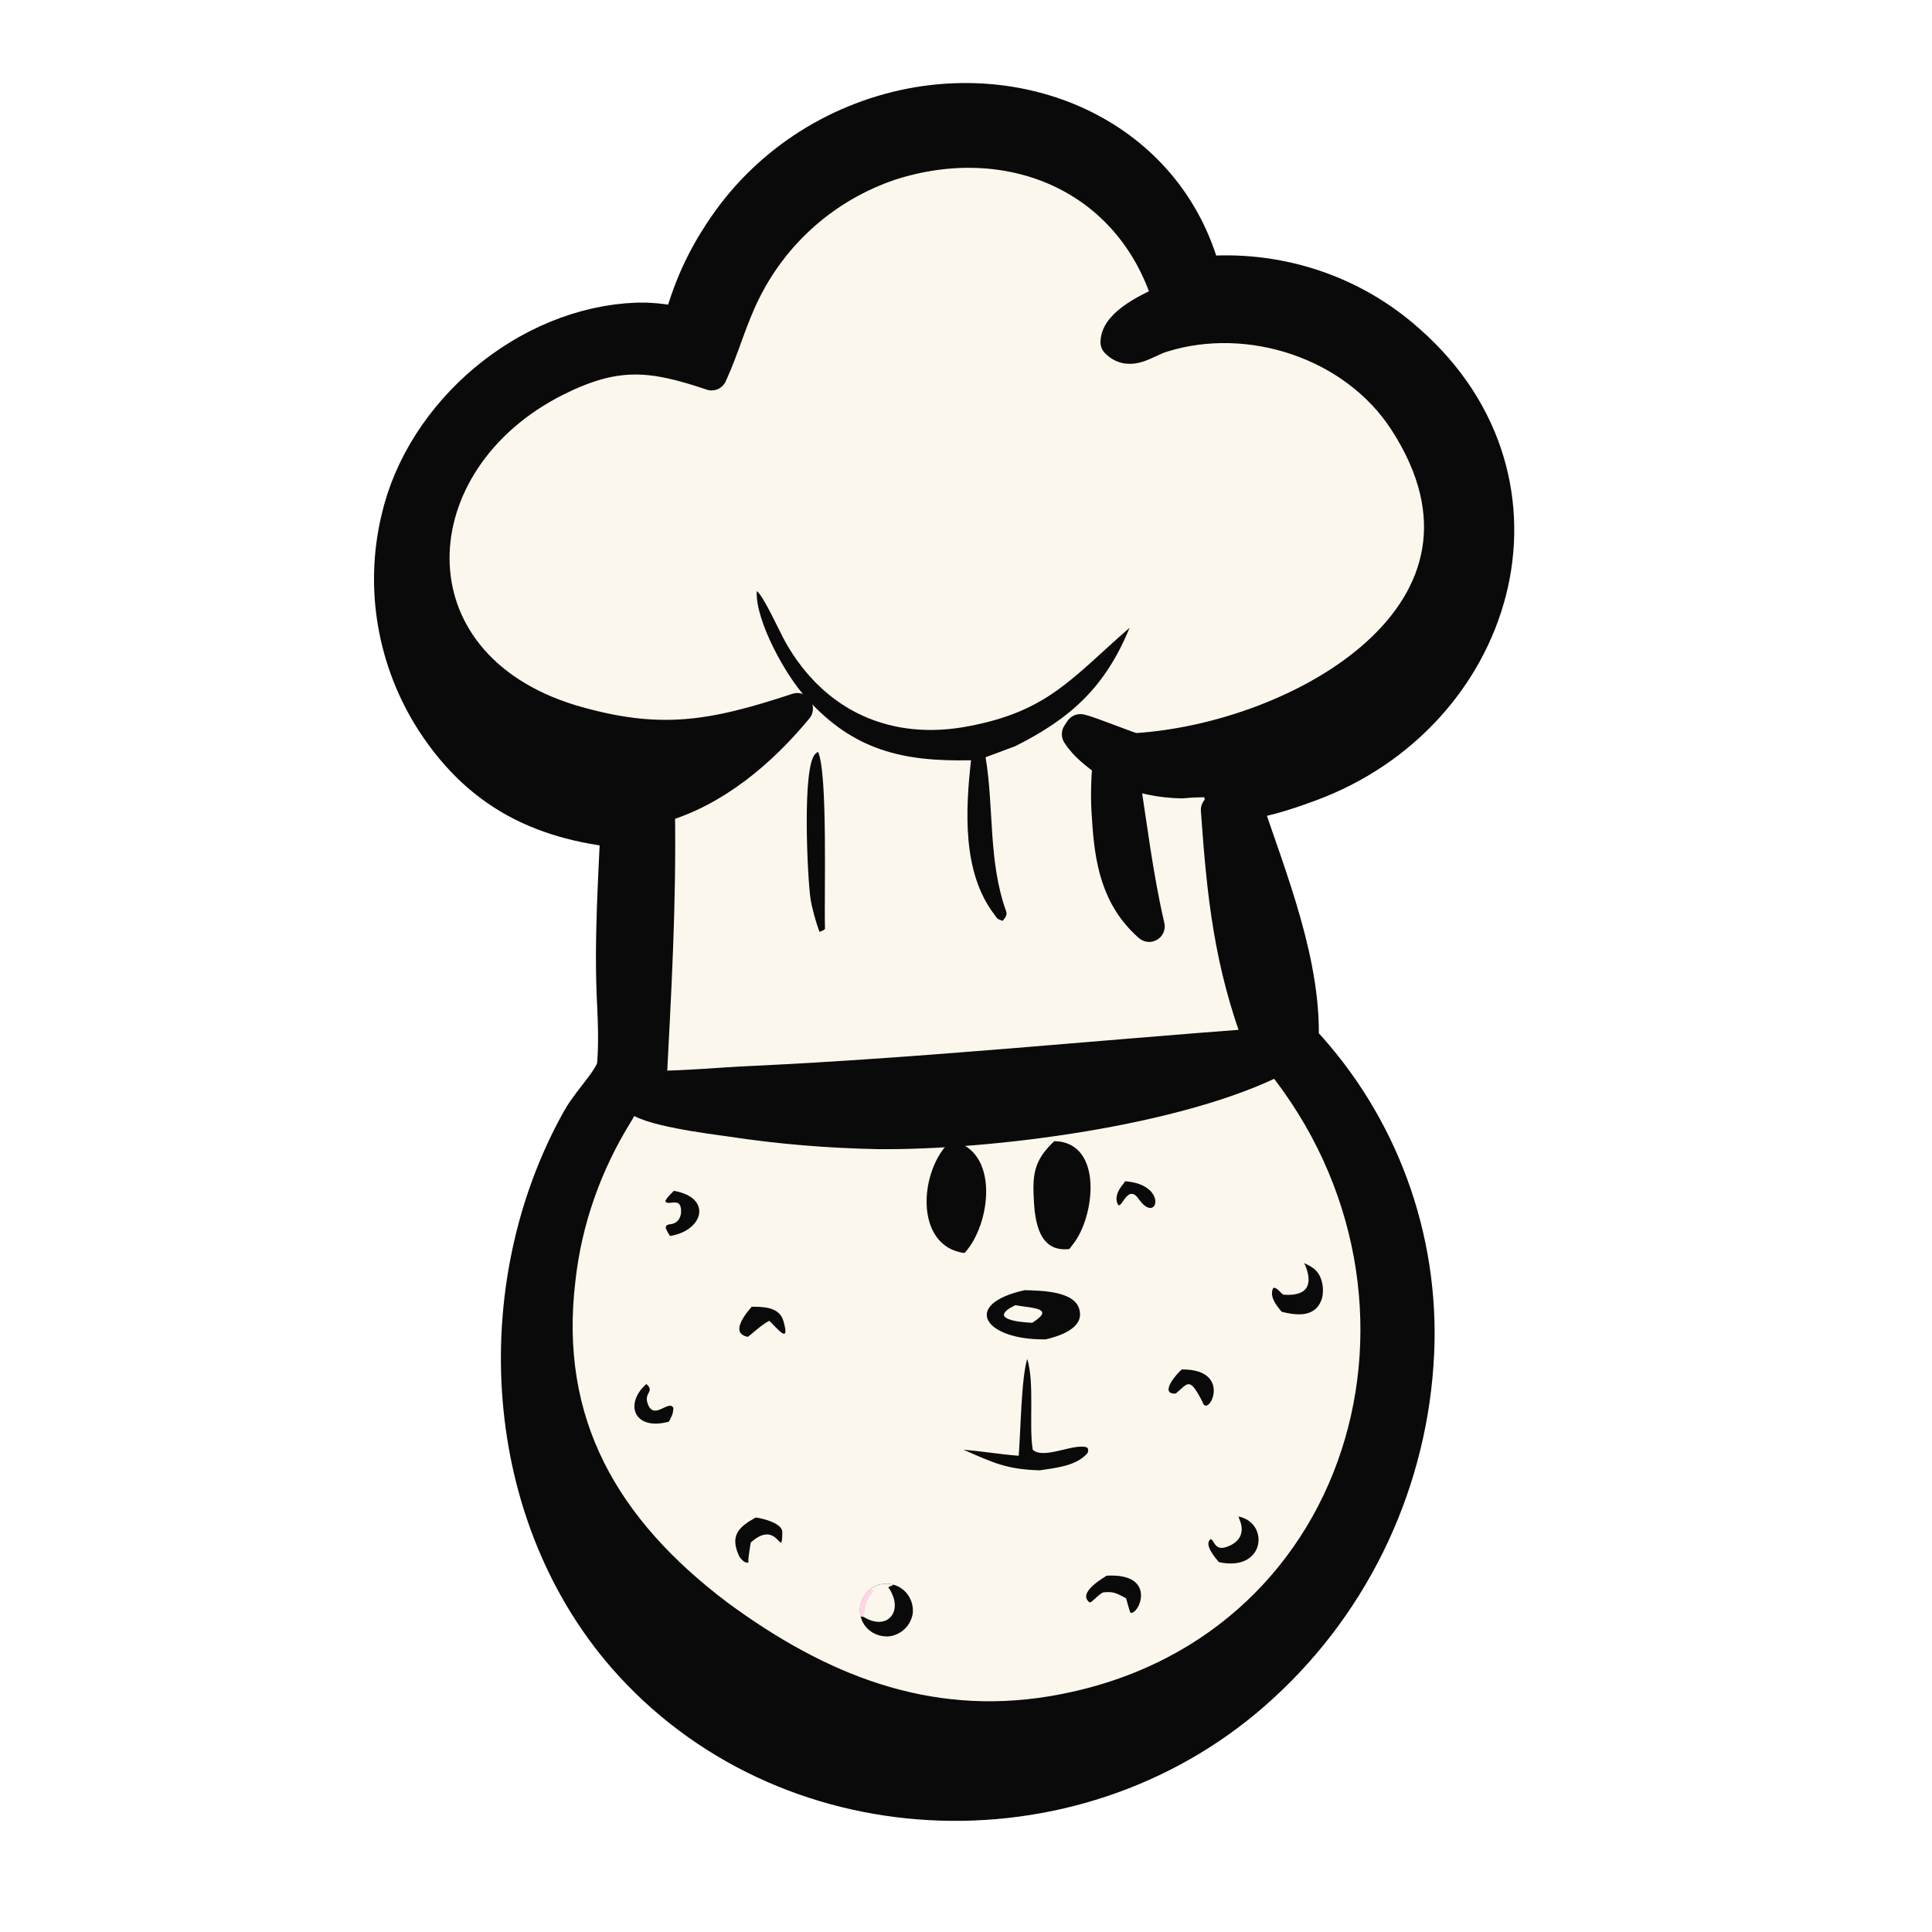
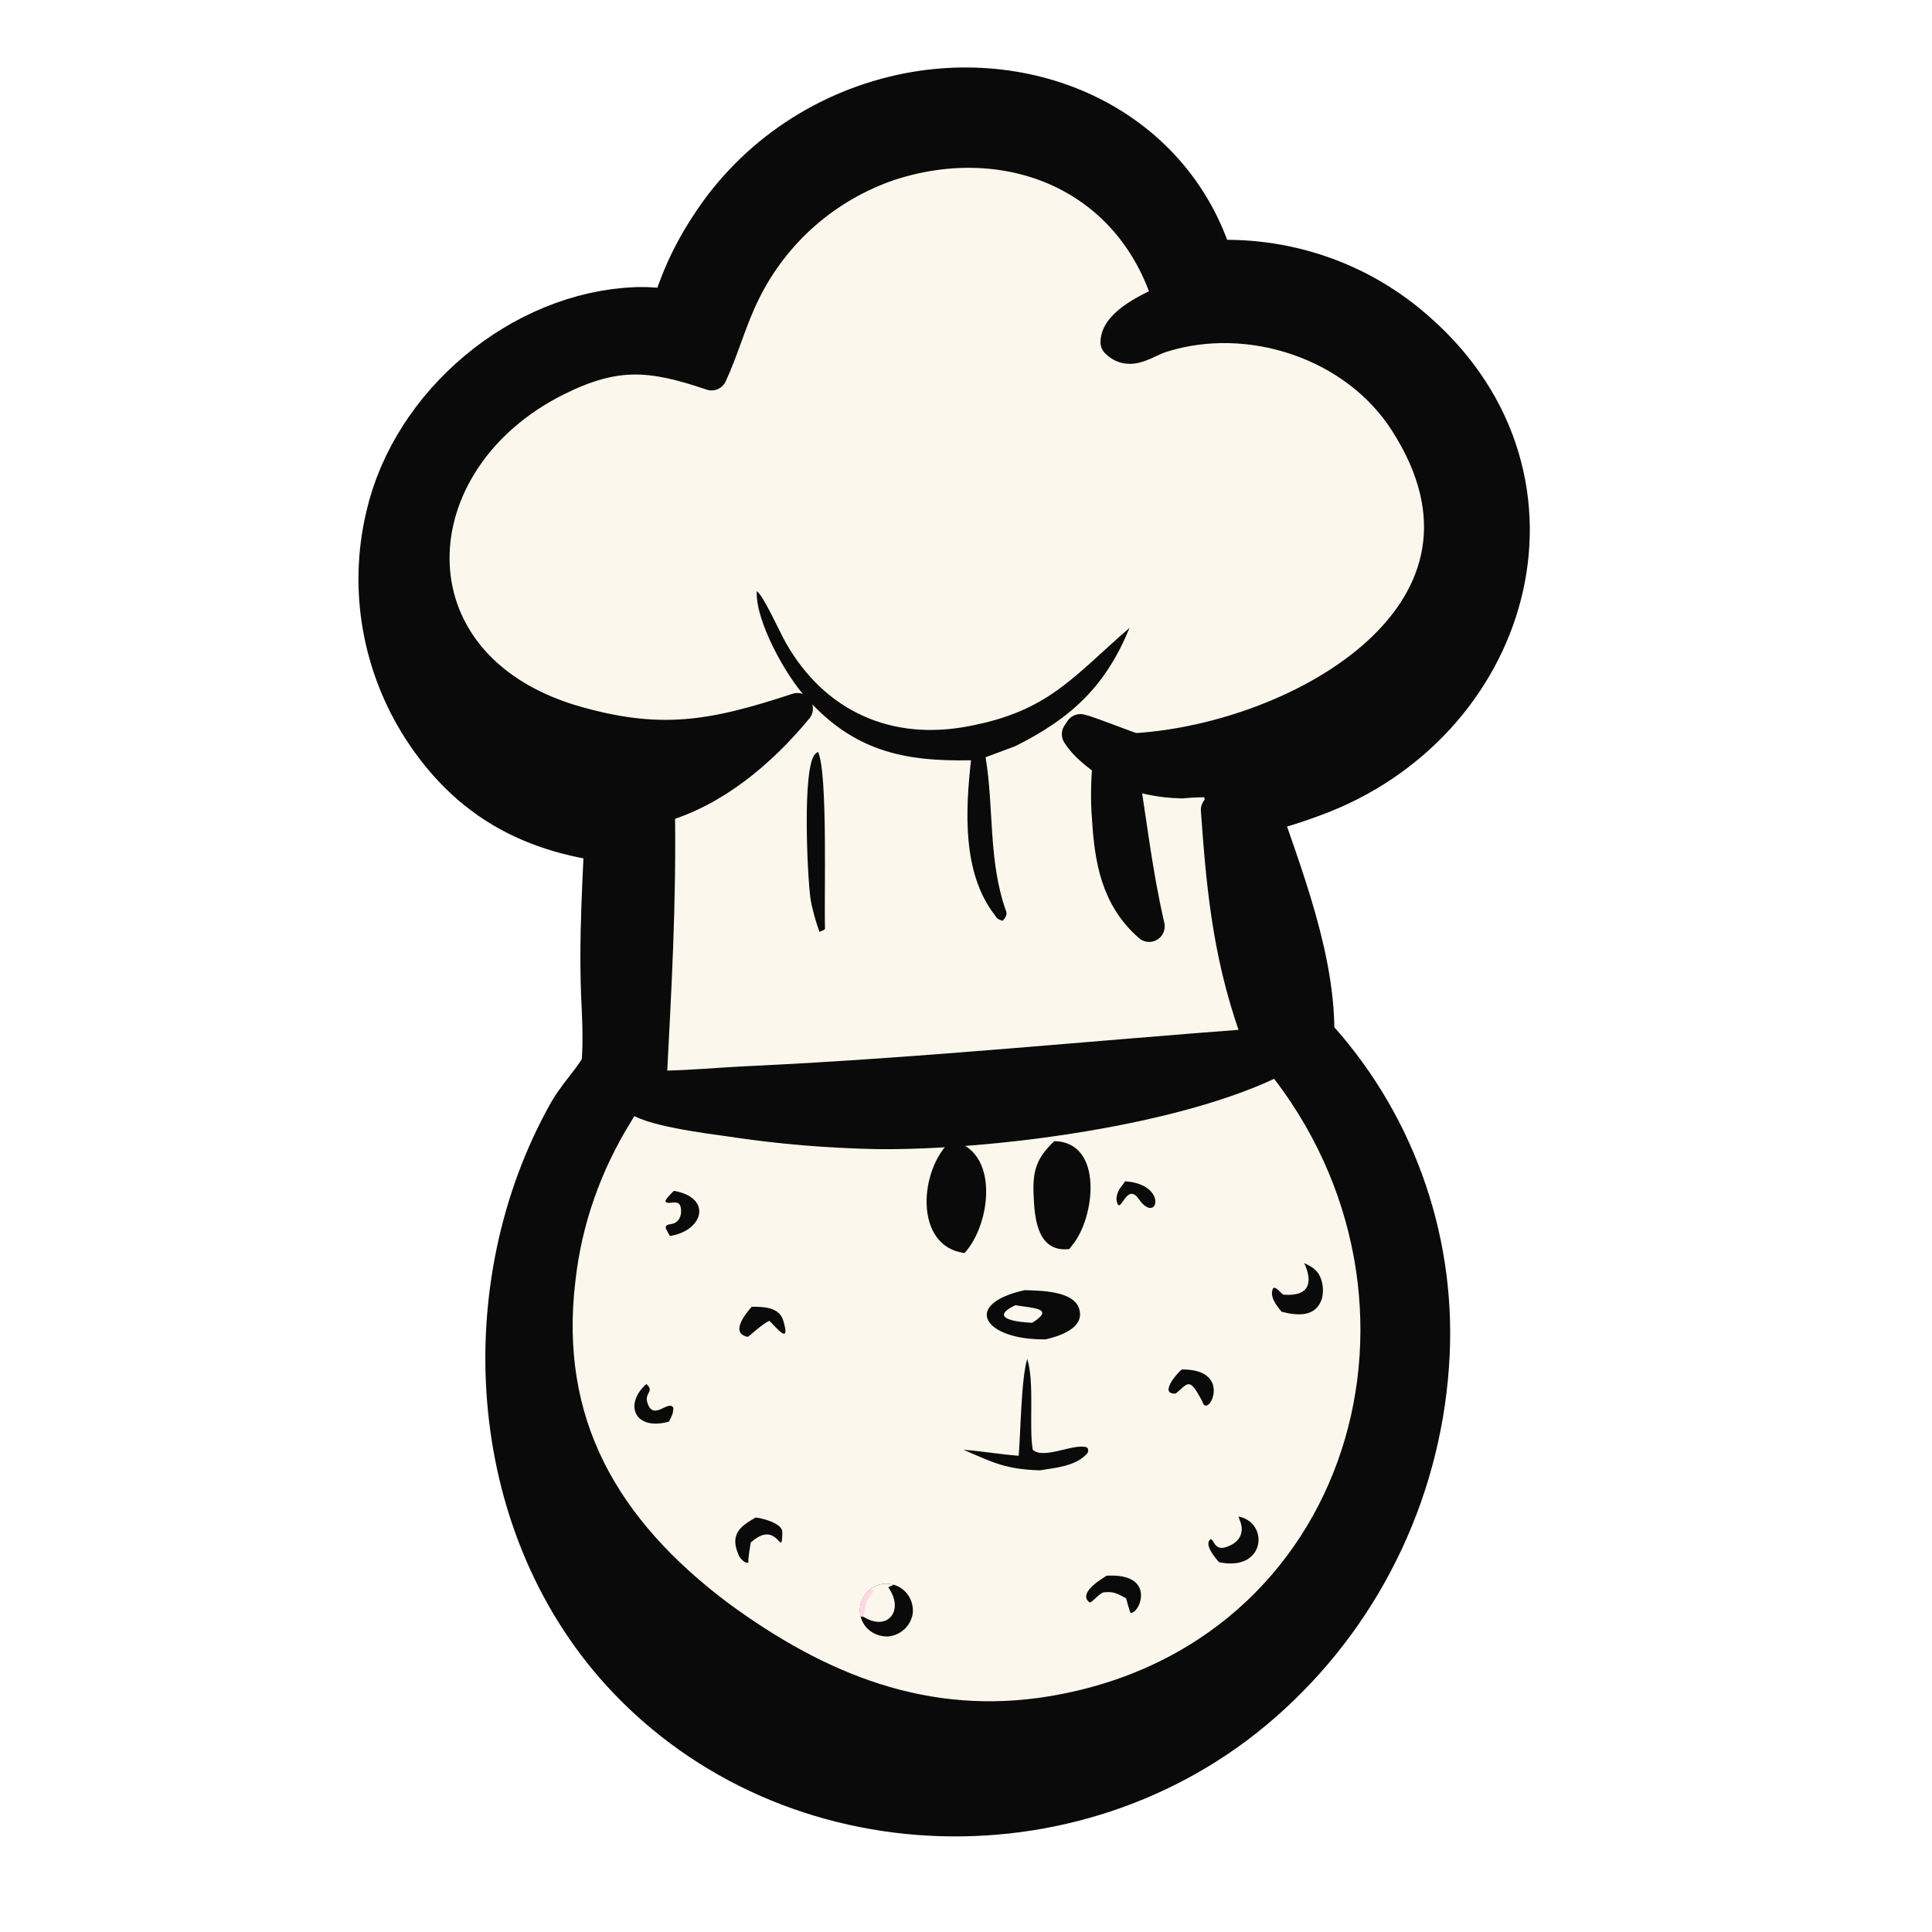
<svg xmlns="http://www.w3.org/2000/svg" viewBox="-40 340 385 385">
-   <g data-outlined="1" fill="#0a0a0a" stroke="#0a0a0a" stroke-width="15.4" stroke-linejoin="round">
+   <g data-outlined="1" fill="#0a0a0a" stroke="#0a0a0a" stroke-width="21.6" stroke-linejoin="round">
    <path d="M98.7 409.7C100.5 401.8 102.8 395.5 107.3 388.7C115.3 376.4 128 368 142.4 365.2C167 360.5 191.8 373.4 196.5 399.1C198 399 199.5 398.8 200.9 398.7C214.5 397.8 227.8 402.3 237.9 411.4C267.2 437.3 254 479.6 219.5 492.3C214.9 494 209.8 495.7 204.9 496L204.1 496.3C202 497.1 203.5 499.8 204 501.6C208.9 516.3 216.1 533.7 215 548.8C215.5 549.3 215.9 549.7 216.3 550.2C231.3 566.2 239.1 587.6 238.1 609.4C237 633.6 226.4 656.4 208.6 672.7C174.8 703.9 119.9 702.6 88.9 668.7C63.6 641 61.3 597 79.1 565.2C81.1 561.6 85.8 557.3 86.6 553.2C87 549.1 86.9 544.5 86.7 540.3C86 527.2 87 514.6 87.5 501.6C71.3 500.5 59.1 495.6 49.9 481.4C42.9 470.5 40.5 457.2 43.5 444.5C47.9 425 67.2 408.7 87.2 408C91.2 407.9 94.8 408.8 98.7 409.7Z" />
    <path d="M101.8 414.7C104.3 409.3 105.7 403.7 108.5 398.1C114.4 386.2 124.7 377.2 137.3 372.9C161 365.2 185.2 375.1 192.8 399.7C189.6 401.1 182.4 404.3 182.4 408.2C185.3 411.1 188.5 408 191.7 407.1C209 401.7 229.9 408.5 239.9 424C264.4 461.9 219 487.2 186.2 489.2C185.4 489.2 177.5 485.9 175.3 485.4L174.7 486.3C176.3 488.8 178.4 490.2 180.8 492.1C180.5 495.7 180.4 499.4 180.7 503C181.2 511.4 182.5 518.9 189 524.6C186.6 514.2 185.5 504.4 183.8 493.8C187.9 495.1 191.1 495.9 195.5 496C198.6 495.7 201.8 495.7 204.9 496L204.1 496.3C202 497.1 203.5 499.8 204 501.6L202.4 501.4C203.6 518.4 205 531.9 211.1 548C177.5 550.5 143.9 553.9 110.2 555.5C103.3 555.8 96.6 556.5 89.7 556.5C90.7 537.1 91.7 520.3 91.4 500.9C102.4 497.8 111.7 489.9 118.9 481.2C101.9 486.8 91.4 488.7 73.8 483.5C36.8 472.2 38.9 431.8 71 415.8C82.7 410 89.7 410.6 101.8 414.7Z" />
    <path d="M110.8 457.8C112.1 458.6 115.4 466 116.6 468.1C124.4 481.8 137.7 487.7 153.1 484.7C168.9 481.7 173.6 475.1 185.1 465.1C180.3 476.8 173.5 483.1 162.3 488.7L156.4 490.9C158.1 501 156.9 511.6 160.5 521.6C160.8 522.4 160.2 523 159.8 523.5C158.9 523.2 158.7 523.1 158.2 522.3C151.7 513.9 152.4 501.4 153.5 491.5C140 491.8 130.1 489.6 120.7 479.1C116.6 474.7 110.5 463.7 110.8 457.8Z" />
    <path d="M214.8 551.1C253.3 598.6 232.6 670.7 169.5 681.1C144.5 685.2 123.2 676.6 103.2 661.9C80.5 644.8 68.1 623.7 71.6 594.8C72.9 583.1 76.9 571.9 83.1 561.9C84 560.4 85.1 558.3 86.5 557.2L86.6 558.7C88.2 561.2 101.9 562.9 105.5 563.4C115.3 564.9 125.1 565.7 135 565.9C157.3 566.1 195 561.3 214.8 551.1Z" />
    <path d="M149.5 567.3C159.3 569.1 157.5 584 152.2 589.7C142.1 588.4 143.1 573.1 149.5 567.3Z" />
    <path d="M170.1 567.4C180 567.6 178.2 582.7 173.7 588.1L173.1 588.9C167.1 589.6 166.2 583.6 166 578.7C165.7 573.5 166.4 570.9 170.1 567.4Z" />
    <path d="M164.7 610.8C166.2 615.6 165 624.1 165.8 628.9C168 630.9 173.9 627.6 176.5 628.4C177 628.6 176.9 629.4 176.6 629.7C174.3 632.2 170.3 632.5 167.2 633C160.5 632.8 158 631.5 152 628.9C155.8 629.2 159.2 629.8 163 630.1C163.4 625.3 163.5 614.7 164.7 610.8Z" />
  </g>
  <path fill="#0a0a0a" d="M98.7 409.7C100.5 401.8 102.8 395.5 107.3 388.7C115.3 376.4 128 368 142.4 365.2C167 360.5 191.8 373.4 196.5 399.1C198 399 199.5 398.8 200.9 398.7C214.5 397.8 227.8 402.3 237.9 411.4C267.2 437.3 254 479.6 219.5 492.3C214.9 494 209.8 495.7 204.9 496L204.1 496.3C202 497.1 203.5 499.8 204 501.6C208.9 516.3 216.1 533.7 215 548.8C215.5 549.3 215.9 549.7 216.3 550.2C231.3 566.2 239.1 587.6 238.1 609.4C237 633.6 226.4 656.4 208.6 672.7C174.8 703.9 119.9 702.6 88.9 668.7C63.6 641 61.3 597 79.1 565.2C81.1 561.6 85.8 557.3 86.6 553.2C87 549.1 86.9 544.5 86.7 540.3C86 527.2 87 514.6 87.5 501.6C71.3 500.5 59.1 495.6 49.9 481.4C42.9 470.5 40.5 457.2 43.5 444.5C47.9 425 67.2 408.7 87.2 408C91.2 407.9 94.8 408.8 98.7 409.7Z" />
  <path stroke="#0a0a0a" stroke-width="6.2" stroke-linejoin="round" fill="#fbf7ec" d="M101.8 414.7C104.3 409.3 105.7 403.7 108.5 398.1C114.4 386.2 124.7 377.2 137.3 372.9C161 365.2 185.2 375.1 192.8 399.7C189.6 401.1 182.4 404.3 182.4 408.2C185.3 411.1 188.5 408 191.7 407.1C209 401.7 229.9 408.5 239.9 424C264.4 461.9 219 487.2 186.2 489.2C185.4 489.2 177.5 485.9 175.3 485.4L174.7 486.3C176.3 488.8 178.4 490.2 180.8 492.1C180.5 495.7 180.4 499.4 180.7 503C181.2 511.4 182.5 518.9 189 524.6C186.6 514.2 185.5 504.4 183.8 493.8C187.9 495.1 191.1 495.9 195.5 496C198.6 495.7 201.8 495.7 204.9 496L204.1 496.3C202 497.1 203.5 499.8 204 501.6L202.4 501.4C203.6 518.4 205 531.9 211.1 548C177.5 550.5 143.9 553.9 110.2 555.5C103.3 555.8 96.6 556.5 89.7 556.5C90.7 537.1 91.7 520.3 91.4 500.9C102.4 497.8 111.7 489.9 118.9 481.2C101.9 486.8 91.4 488.7 73.8 483.5C36.8 472.2 38.9 431.8 71 415.8C82.7 410 89.7 410.6 101.8 414.7Z" />
  <path fill="#0a0a0a" d="M195.5 496C198.6 495.7 201.8 495.7 204.9 496L204.1 496.3C202 497.1 203.5 499.8 204 501.6L202.4 501.4C201.3 494.1 203.3 497.3 195.5 496Z" />
  <path fill="#0a0a0a" d="M110.8 457.8C112.1 458.6 115.4 466 116.6 468.1C124.4 481.8 137.7 487.7 153.1 484.7C168.9 481.7 173.6 475.1 185.1 465.1C180.3 476.8 173.5 483.1 162.3 488.7L156.4 490.9C158.1 501 156.9 511.6 160.5 521.6C160.8 522.4 160.2 523 159.8 523.5C158.9 523.2 158.7 523.1 158.2 522.3C151.7 513.9 152.4 501.4 153.5 491.5C140 491.8 130.1 489.6 120.7 479.1C116.6 474.7 110.5 463.7 110.8 457.8Z" />
  <path fill="#0a0a0a" d="M123 489.8C125 493.9 124.2 518.9 124.4 525C124.5 525.3 123.5 525.6 123.3 525.7C122.6 523.8 121.8 521 121.5 519C120.9 514.8 119.8 492.6 122.5 490.2L123 489.8Z" />
  <path stroke="#0a0a0a" stroke-width="6.2" stroke-linejoin="round" fill="#fbf7ec" d="M214.8 551.1C253.3 598.6 232.6 670.7 169.5 681.1C144.5 685.2 123.2 676.6 103.2 661.9C80.5 644.8 68.1 623.7 71.6 594.8C72.9 583.1 76.9 571.9 83.1 561.9C84 560.4 85.1 558.3 86.5 557.2L86.6 558.7C88.2 561.2 101.9 562.9 105.5 563.4C115.3 564.9 125.1 565.7 135 565.9C157.3 566.1 195 561.3 214.8 551.1Z" />
  <path fill="#0a0a0a" d="M149.5 567.3C159.3 569.1 157.5 584 152.2 589.7C142.1 588.4 143.1 573.1 149.5 567.3Z" />
  <path fill="#0a0a0a" d="M170.1 567.4C180 567.6 178.2 582.7 173.7 588.1L173.1 588.9C167.1 589.6 166.2 583.6 166 578.7C165.7 573.5 166.4 570.9 170.1 567.4Z" />
  <path fill="#0a0a0a" d="M164.2 597.1C167.3 597.2 174.2 597.2 175.1 601C176.1 604.7 171 606.3 168.4 606.9C156.1 607.1 151.5 599.9 164.2 597.1Z" />
  <path fill="#fbf7ec" d="M162.3 600.1C166 600.7 170.3 600.7 165.7 603.6C163.3 603.5 156.6 602.9 162.3 600.1Z" />
  <path fill="#0a0a0a" d="M164.7 610.8C166.2 615.6 165 624.1 165.8 628.9C168 630.9 173.9 627.6 176.5 628.4C177 628.6 176.9 629.4 176.6 629.7C174.3 632.2 170.3 632.5 167.2 633C160.5 632.8 158 631.5 152 628.9C155.8 629.2 159.2 629.8 163 630.1C163.4 625.3 163.5 614.7 164.7 610.8Z" />
  <path fill="#0a0a0a" d="M133.4 656.7C134.7 655.7 136.4 655.3 138.1 655.8C140.5 656.5 142.1 658.8 141.9 661.4C141.6 663.9 139.5 665.9 137 666.1C134.4 666.2 132.1 664.6 131.5 662.1C131 660.1 131.8 658 133.4 656.7Z" />
  <path fill="#fbf7ec" d="M133.4 656.7C134.7 655.7 136.4 655.3 138.1 655.8L137 656.3C140.3 660.9 136.9 665.2 132.1 662.2L131.5 662.1C131 660.1 131.8 658 133.4 656.7Z" />
  <path fill="#ffd6e5" d="M131.5 662.1C131 660.1 131.8 658 133.4 656.7L134.1 657L133.8 657.5C132.3 659.3 132.6 659.9 132.1 662.2L131.5 662.1Z" />
  <path fill="#0a0a0a" d="M219.9 591.7C221.1 592.3 222 592.7 222.8 593.9C223.6 595.3 223.8 596.9 223.5 598.5C222.4 602.6 218.5 602.2 215.4 601.4C214.4 600.2 212.9 598.4 213.7 596.7C214.4 596.3 215.3 597.9 215.8 598C221.1 598.4 221.6 595.4 219.9 591.7Z" />
  <path fill="#0a0a0a" d="M206.8 642.2C213 643.4 212.2 653.3 202.9 651.3C202.4 650.7 199.7 647.7 201.3 646.7C202 647 202.1 649.2 204.6 648.2C207.1 647.3 208.1 645.3 207 642.8L206.8 642.2Z" />
  <path fill="#0a0a0a" d="M180.5 654C190.6 653.4 187.1 661.7 185.3 661.4C185.1 661.2 184.6 659.1 184.4 658.5C182.9 657.7 182 657.1 180.2 657.3C179.3 657.1 177.5 659.6 177.1 659.3C174.5 657.3 180.5 654.1 180.5 654Z" />
  <path fill="#0a0a0a" d="M110.6 642.4C112.2 642.6 115.9 643.6 115.9 645.3C115.8 651.1 115.1 642.4 109.6 647.4C109.6 647.5 108.9 651.4 109.2 651.3C108.6 651.8 107.4 650.5 107.2 649.9C105.4 645.8 107.4 644.2 110.6 642.4Z" />
  <path fill="#0a0a0a" d="M195.5 612.9C206 612.8 200.6 623 199.6 619.3C197 614.3 196.8 615.6 194.3 617.7C190.8 617.9 194.7 613.5 195.5 612.9Z" />
  <path fill="#0a0a0a" d="M94.3 577.3C102.1 578.7 100.1 585.3 93.5 586.3C93.2 585.8 92.9 585.3 92.7 584.8C92.5 584 93.4 584 93.9 583.9C95.5 583.6 96 581.8 95.6 580.4C95.2 579 93.4 580 92.8 579.6C92.7 579.6 92.7 579.5 92.6 579.4C92.6 578.9 94 577.6 94.3 577.3Z" />
  <path fill="#0a0a0a" d="M109.8 600.4C112 600.4 115.3 600.4 116.1 603.2C117.6 608.3 114.7 604.5 113.3 603.2C111.8 603.9 109.2 606.4 109 606.4C105 605.6 109.4 600.9 109.8 600.4Z" />
  <path fill="#0a0a0a" d="M88.8 615.8C90.5 617.3 88.4 617.5 89 619.5C90.2 623.4 93.3 618.7 94.2 620.6C94.1 621.9 93.9 622.1 93.3 623.3C86.4 625.2 84.3 619.8 88.8 615.8Z" />
  <path fill="#0a0a0a" d="M184.2 575.4C193 576 190.6 584.3 186.9 578.9C184.5 575.5 183.3 582.1 182.6 579.6C182.2 578.3 183 576.9 183.8 576L184.2 575.4Z" />
</svg>
